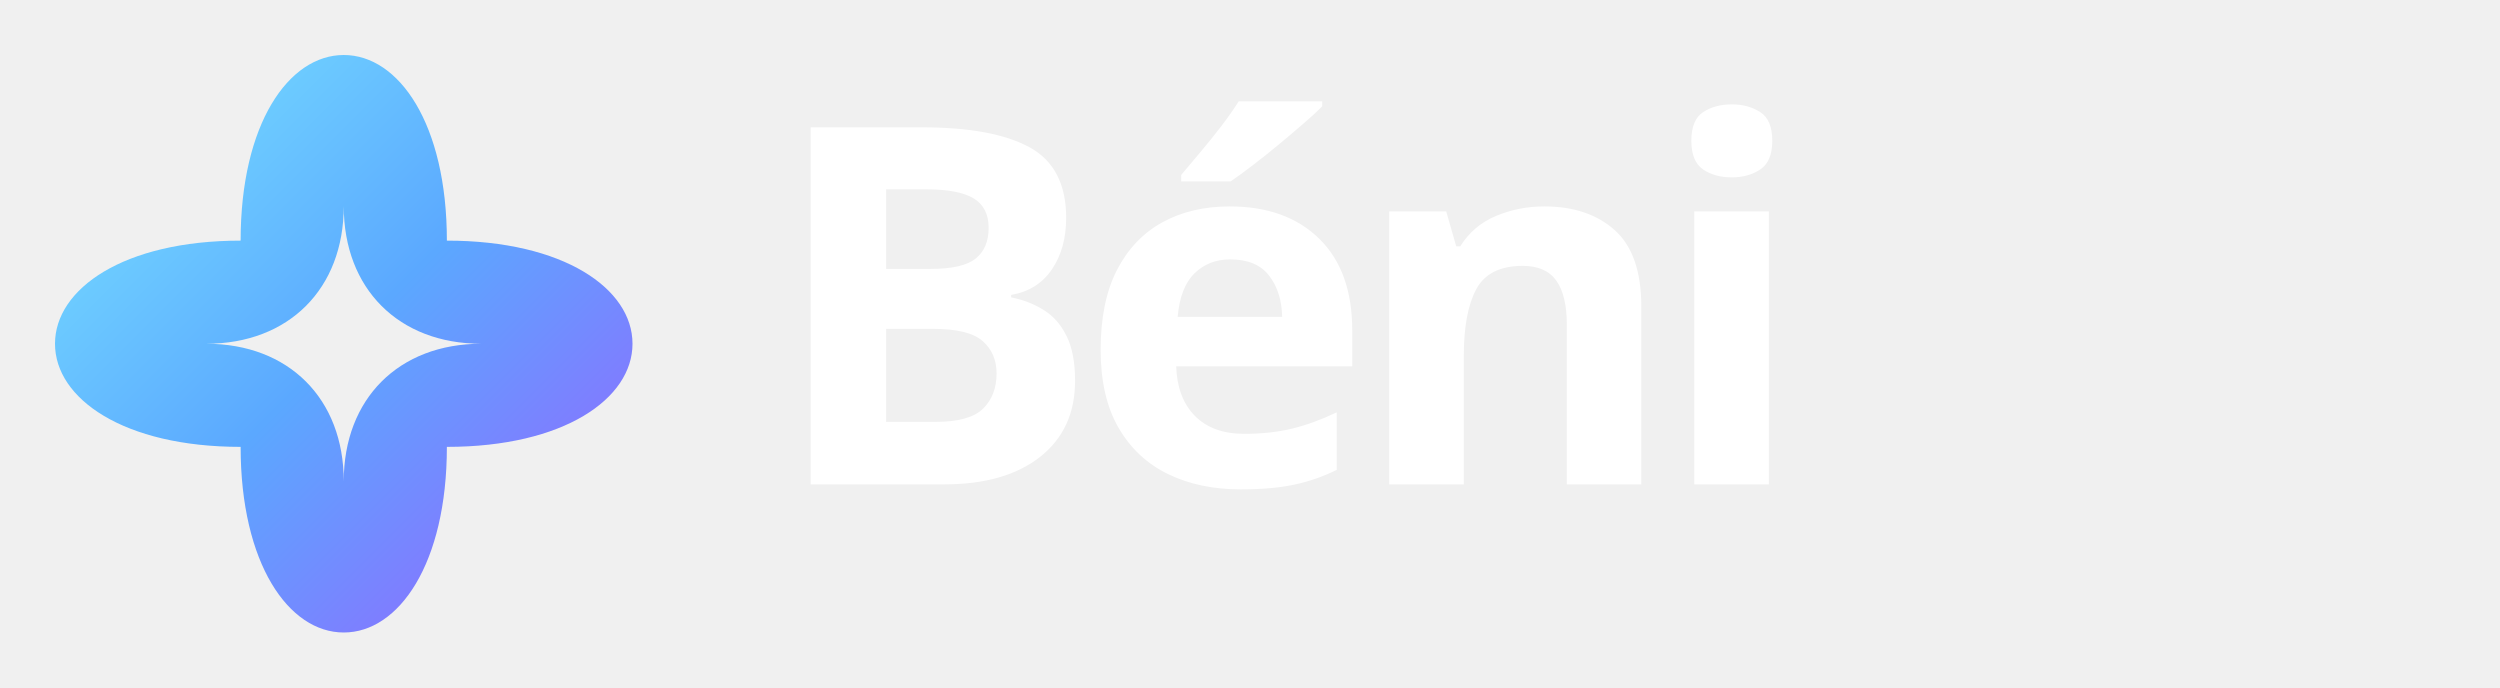
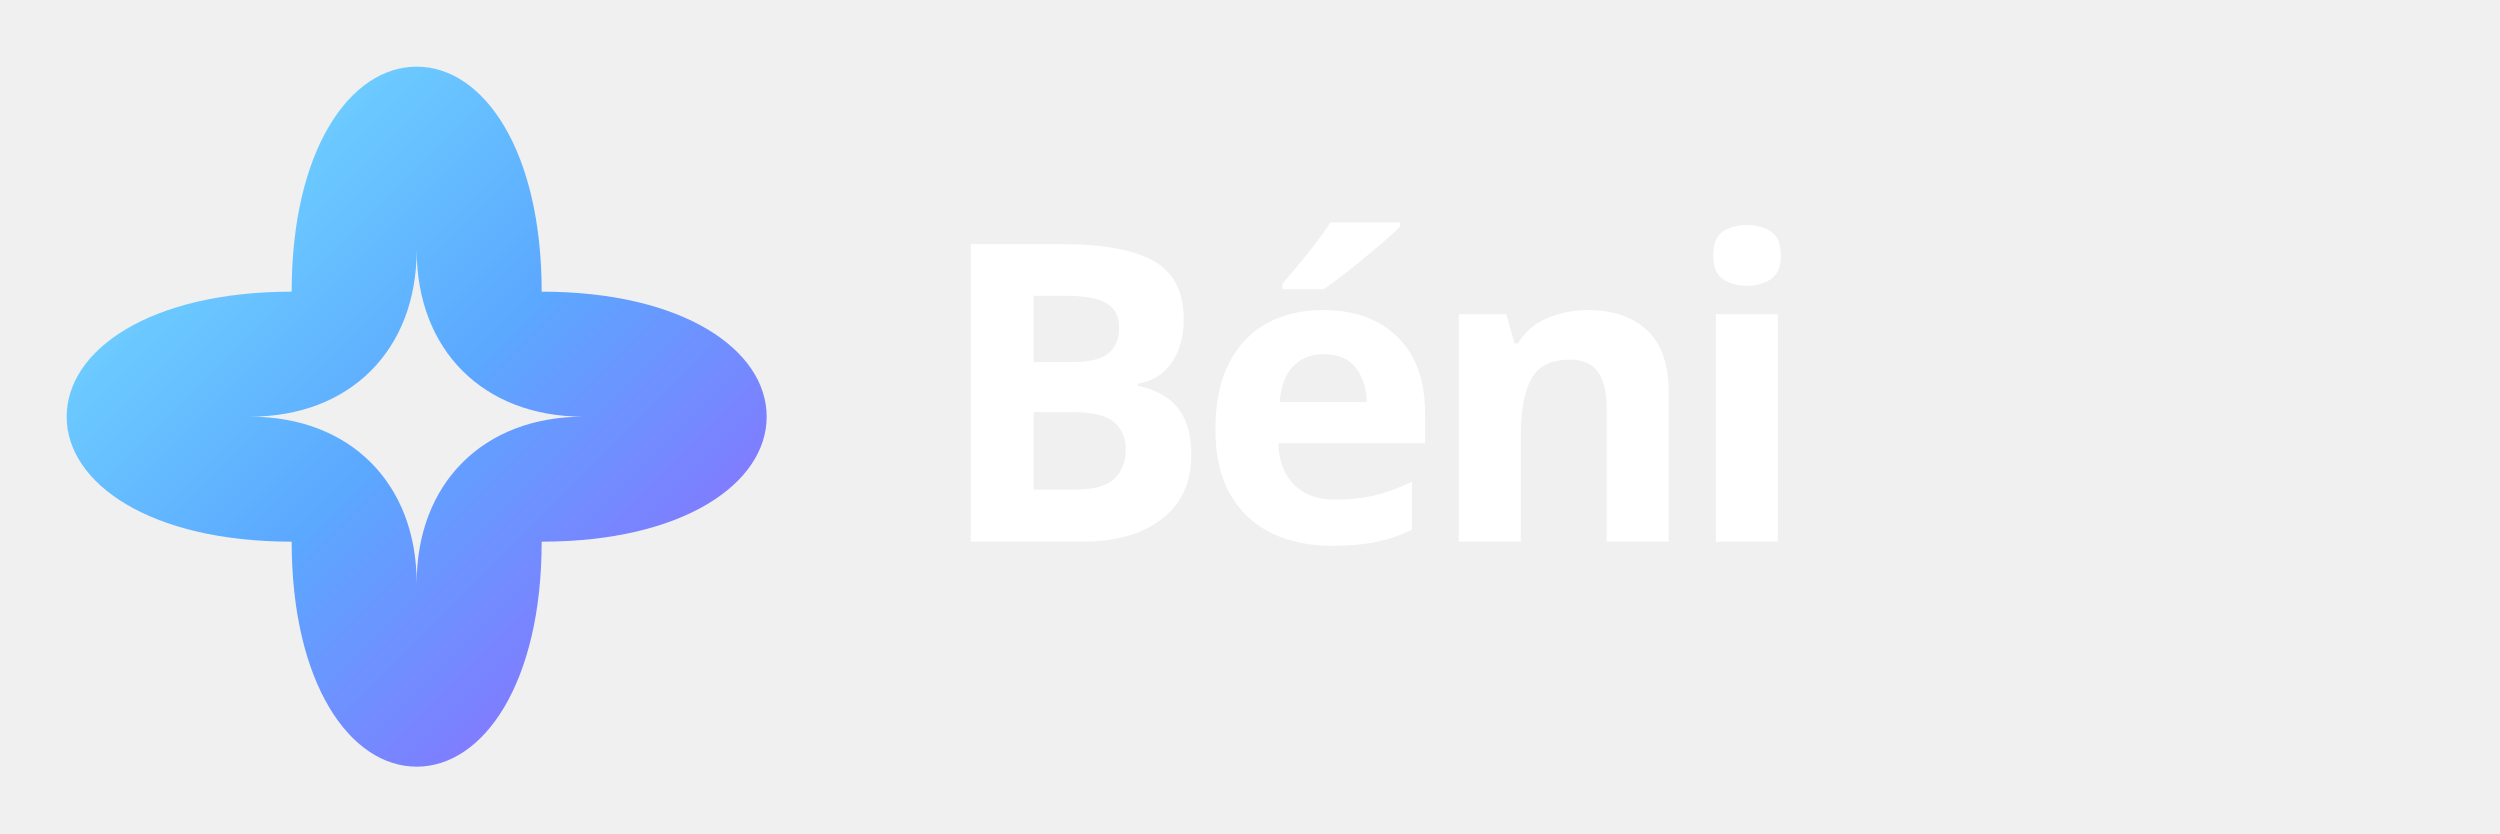
- <svg xmlns="http://www.w3.org/2000/svg" viewBox="0 0 320 88">
+ <svg xmlns="http://www.w3.org/2000/svg" viewBox="0 0 300 100">
  <defs>
    <linearGradient id="g2" x1="0%" y1="0%" x2="100%" y2="100%">
      <stop offset="0%" stop-color="#7AE7FF" />
      <stop offset="50%" stop-color="#5BA8FF" />
      <stop offset="100%" stop-color="#9B5BFF" />
    </linearGradient>
  </defs>
-   <g transform="scale(0.88)">
-     <path fill-rule="evenodd" fill="url(#g2)" d="M 35 35 C 35 18, 42 8, 50 8 C 58 8, 65 18, 65 35 C 82 35, 92 42, 92 50 C 92 58, 82 65, 65 65 C 65 82, 58 92, 50 92 C 42 92, 35 82, 35 65 C 18 65, 8 58, 8 50 C 8 42, 18 35, 35 35 Z M 50 30 C 50 42 58 50 70 50 C 58 50 50 58 50 70 C 50 58 42 50 30 50 C 42 50 50 42 50 30 Z" />
-   </g>
-   <text x="98" y="62" font-family="Manrope, system-ui, sans-serif" font-weight="800" font-size="64" fill="#FFFFFF" letter-spacing="-3">Béni</text>
+   <path fill-rule="evenodd" fill="url(#g2)" d="M 35 35 C 35 18, 42 8, 50 8 C 58 8, 65 18, 65 35 C 82 35, 92 42, 92 50 C 92 58, 82 65, 65 65 C 65 82, 58 92, 50 92 C 42 92, 35 82, 35 65 C 18 65, 8 58, 8 50 C 8 42, 18 35, 35 35 Z M 50 30 C 50 42 58 50 70 50 C 58 50 50 58 50 70 C 50 58 42 50 30 50 C 42 50 50 42 50 30 Z" />
+   <text x="112" y="65" font-family="Manrope, system-ui, sans-serif" font-weight="800" font-size="50" fill="#FFFFFF" letter-spacing="-2">Béni</text>
</svg>
